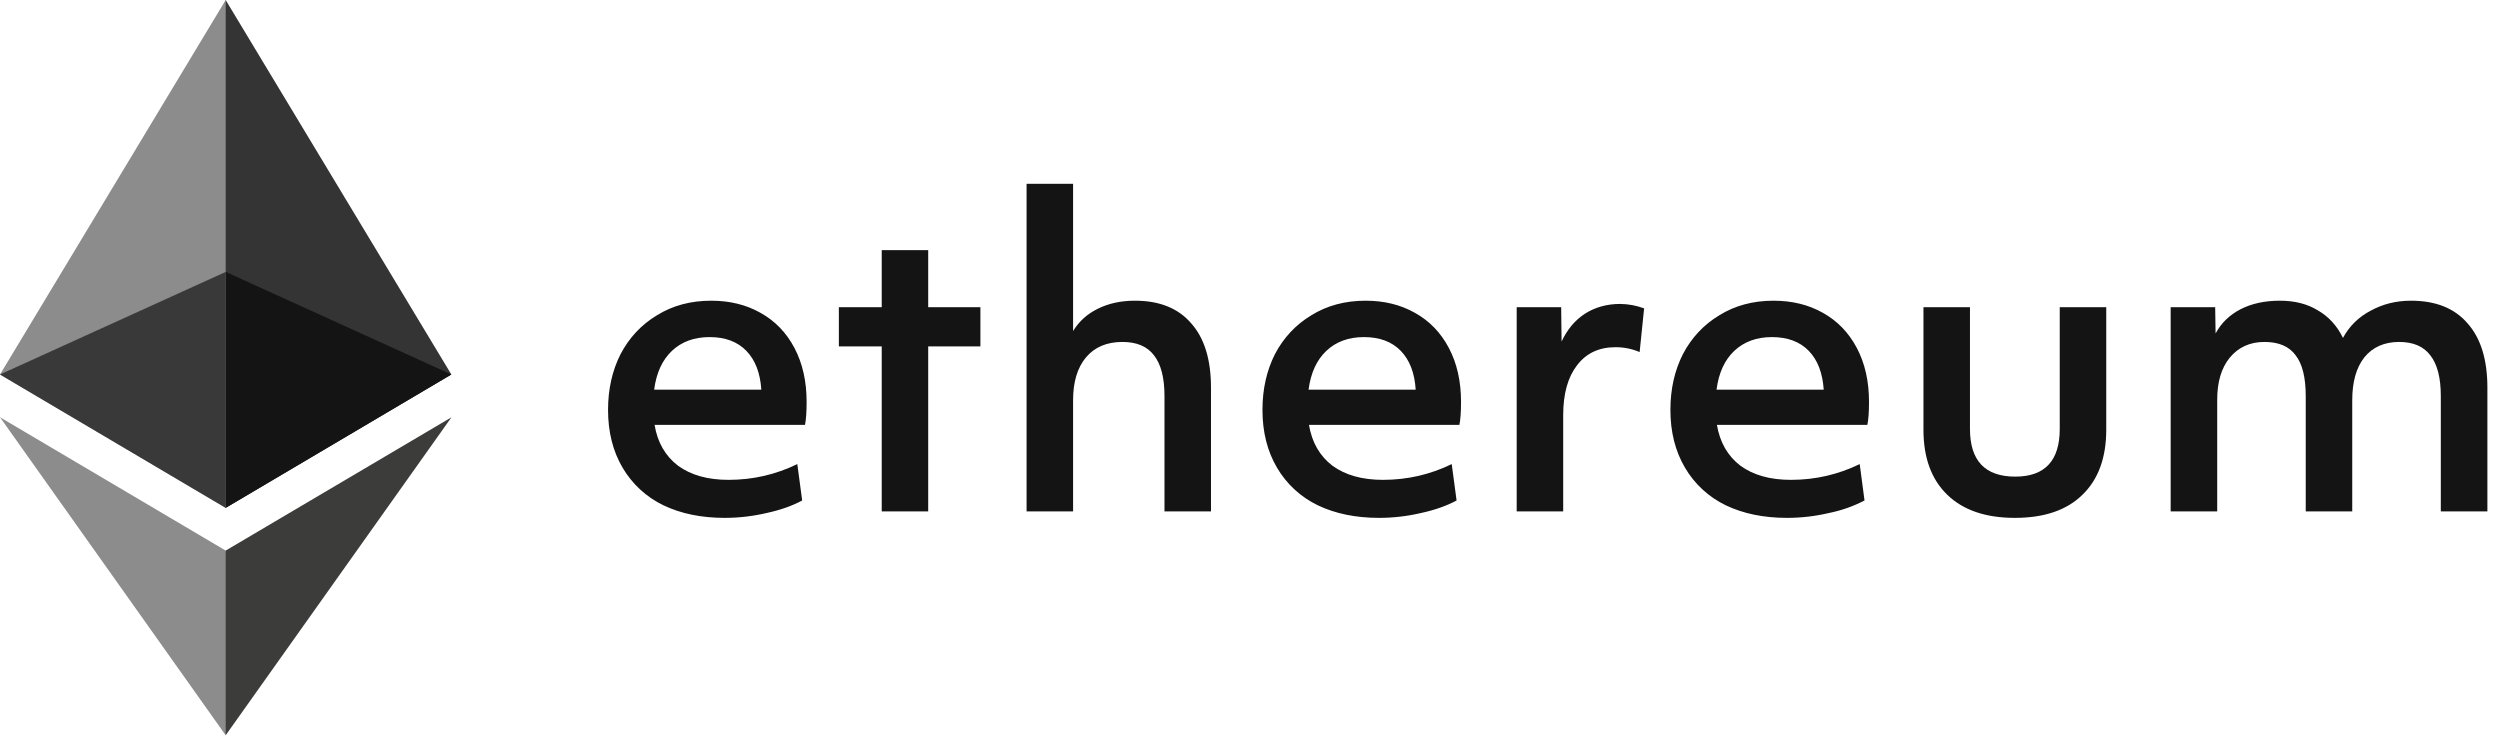
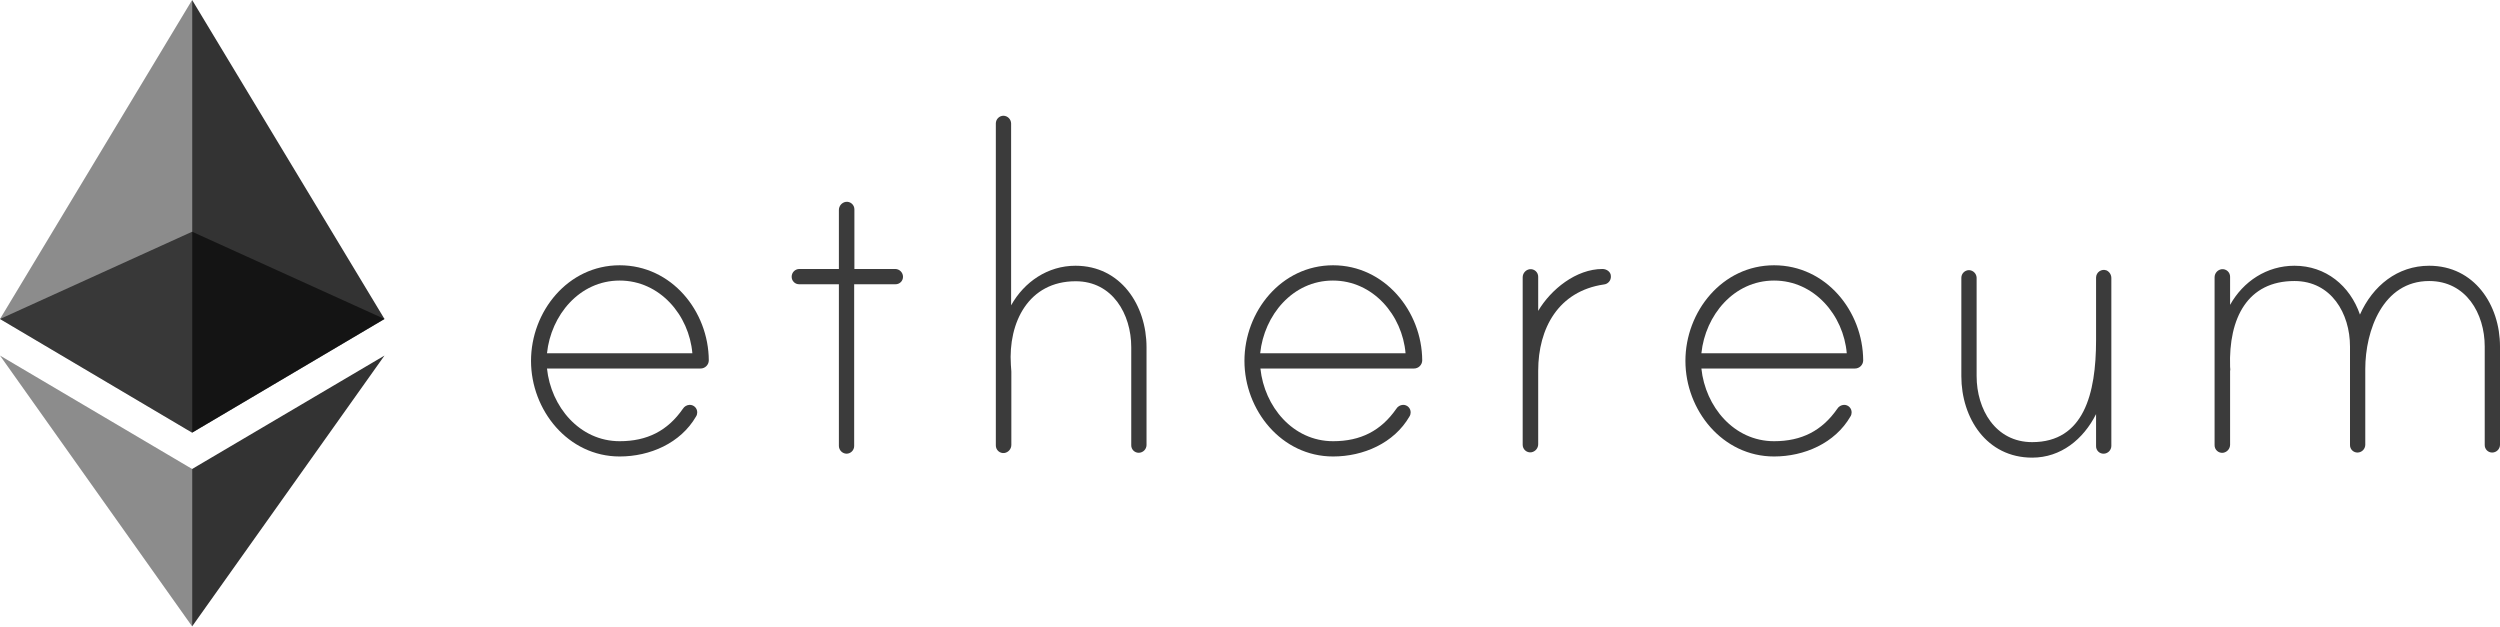
- <svg xmlns="http://www.w3.org/2000/svg" width="68" height="20" fill="none">
-   <path d="m6.138 0-.134.456V13.68l.134.134 6.139-3.628L6.138 0z" fill="#343434" />
-   <path d="M6.139 0 0 10.186l6.139 3.628V0z" fill="#8C8C8C" />
-   <path d="m6.138 14.976-.075.092v4.71l.075.222 6.142-8.65-6.142 3.626z" fill="#3C3C3B" />
-   <path d="M6.139 20v-5.024L0 11.349 6.139 20z" fill="#8C8C8C" />
-   <path d="m6.139 13.814 6.138-3.628-6.138-2.79v6.418z" fill="#141414" />
-   <path d="m0 10.186 6.139 3.628V7.396L0 10.186z" fill="#393939" />
-   <path d="M19.707 14.086c-.63 0-1.184-.114-1.66-.341a2.587 2.587 0 0 1-1.112-1.023c-.264-.447-.396-.972-.396-1.573 0-.565.114-1.07.341-1.518.235-.447.565-.8.99-1.056.425-.264.917-.396 1.474-.396.506 0 .953.11 1.342.33.396.22.704.539.924.957.22.418.33.906.33 1.463 0 .279-.015.488-.044.627h-4.092c.08.477.293.847.638 1.111.352.257.81.385 1.375.385.66 0 1.283-.143 1.87-.429l.132.99c-.271.147-.594.26-.968.341a4.978 4.978 0 0 1-1.144.132zm1.001-3.487c-.03-.455-.165-.807-.407-1.056-.242-.25-.576-.374-1-.374-.419 0-.76.125-1.024.374-.264.25-.425.601-.484 1.056h2.915zM23.983 9.422h-1.166V8.355h1.166V6.804h1.264v1.551h1.42v1.067h-1.42v4.488h-1.264V9.422zM27.923 5h1.265v4.004c.162-.264.385-.466.671-.605.294-.147.631-.22 1.012-.22.668 0 1.177.205 1.53.616.359.403.538.986.538 1.749v3.366h-1.265v-3.135c0-.499-.095-.869-.286-1.111-.183-.242-.469-.363-.858-.363-.425 0-.755.14-.99.418-.234.279-.352.667-.352 1.166v3.025h-1.265V5zM37.507 14.086c-.63 0-1.184-.114-1.661-.341a2.587 2.587 0 0 1-1.111-1.023c-.264-.447-.396-.972-.396-1.573 0-.565.114-1.07.34-1.518.235-.447.566-.8.99-1.056.426-.264.918-.396 1.475-.396.506 0 .953.11 1.342.33.396.22.704.539.924.957.22.418.33.906.33 1.463 0 .279-.015.488-.044.627h-4.092c.08.477.293.847.638 1.111.352.257.81.385 1.375.385.66 0 1.283-.143 1.87-.429l.132.99c-.272.147-.594.26-.968.341a4.978 4.978 0 0 1-1.144.132zm1-3.487c-.029-.455-.164-.807-.406-1.056-.242-.25-.576-.374-1.001-.374-.418 0-.76.125-1.023.374-.264.25-.425.601-.484 1.056h2.915zM41.254 8.355h1.21l.011.935c.154-.33.367-.583.638-.759.279-.176.598-.264.957-.264a1.925 1.925 0 0 1 .65.121l-.122 1.188a1.657 1.657 0 0 0-.66-.132c-.447 0-.795.165-1.045.495-.249.323-.374.774-.374 1.353v2.618h-1.265V8.355zM48.603 14.086c-.63 0-1.184-.114-1.66-.341a2.587 2.587 0 0 1-1.111-1.023c-.264-.447-.397-.972-.397-1.573 0-.565.114-1.07.341-1.518.235-.447.565-.8.99-1.056.426-.264.917-.396 1.474-.396.506 0 .954.11 1.343.33.395.22.703.539.924.957.22.418.33.906.33 1.463 0 .279-.015.488-.045.627H46.7c.081.477.294.847.639 1.111.352.257.81.385 1.375.385.66 0 1.283-.143 1.87-.429l.131.99a3.65 3.65 0 0 1-.968.341 4.978 4.978 0 0 1-1.144.132zm1.002-3.487c-.03-.455-.165-.807-.407-1.056-.242-.25-.576-.374-1.002-.374-.417 0-.758.125-1.023.374-.264.25-.425.601-.483 1.056h2.915zM54.804 14.086c-.792 0-1.404-.209-1.837-.627-.433-.418-.649-1.008-.649-1.771V8.355h1.265v3.311c0 .865.41 1.298 1.232 1.298.807 0 1.21-.433 1.21-1.298V8.355h1.265v3.333c0 .763-.216 1.353-.649 1.771-.425.418-1.038.627-1.837.627zM59.043 8.355h1.21l.011.715c.154-.286.382-.506.682-.66.301-.154.657-.231 1.067-.231.404 0 .748.088 1.034.264.294.169.521.418.682.748a1.77 1.77 0 0 1 .748-.737c.33-.183.697-.275 1.1-.275.675 0 1.188.205 1.54.616.36.403.54.986.54 1.749v3.366H66.39v-3.135c0-.499-.095-.869-.286-1.111-.183-.242-.465-.363-.847-.363-.403 0-.718.14-.946.418-.22.279-.33.667-.33 1.166v3.025h-1.265v-3.135c0-.506-.091-.876-.275-1.111-.176-.242-.458-.363-.847-.363-.396 0-.71.143-.946.429-.227.279-.34.66-.34 1.144v3.036h-1.266V8.355z" fill="#141414" />
+ <svg xmlns="http://www.w3.org/2000/svg" viewBox="0 0 1080 270.6">
+   <g id="Layer_2" data-name="Layer 2">
+     <g id="Layer_1-2" data-name="Layer 1">
+       <path d="M306.2,155.7a3.56,3.56,0,0,1-3.6,3.5H236.3c1.7,16.4,14,31.4,31.4,31.4,11.9,0,20.7-4.5,27.3-14a3.58,3.58,0,0,1,2.9-1.7,3.21,3.21,0,0,1,3.3,3.3,3.1,3.1,0,0,1-.5,1.7c-6.7,11.6-20,17.3-33,17.3-22.3,0-38.3-20-38.3-41.3s15.9-41.3,38.3-41.3,38.4,19.8,38.5,41.1Zm-7.1-3.1c-1.4-16.4-14-31.4-31.4-31.4s-29.7,15-31.4,31.4Z" style="fill:#3b3b3b" />
+       <path d="M386.8,116.2a3.4,3.4,0,0,1,3.3,3.3,3.21,3.21,0,0,1-3.3,3.3H369v69.9a3.33,3.33,0,0,1-3.3,3.3,3.4,3.4,0,0,1-3.3-3.3V122.8H345.3a3.21,3.21,0,0,1-3.3-3.3,3.33,3.33,0,0,1,3.3-3.3h17.1V90.7a3.55,3.55,0,0,1,3-3.5,3.27,3.27,0,0,1,3.7,3.3v25.7Z" style="fill:#3b3b3b" />
+       <path d="M495.3,150v42.3a3.4,3.4,0,0,1-3.3,3.3,3.21,3.21,0,0,1-3.3-3.3V150c0-14.3-8.1-28.5-24-28.5-20.4,0-29.2,17.8-28,36.1,0,.5.2,2.6.2,2.9v31.7a3.55,3.55,0,0,1-3,3.5,3.27,3.27,0,0,1-3.7-3.3V53.3a3.33,3.33,0,0,1,3.3-3.3,3.4,3.4,0,0,1,3.3,3.3v78.6c5.7-10.2,15.9-17.1,27.8-17.1,19.6,0,30.7,17.1,30.7,35.2Z" style="fill:#3b3b3b" />
+       <path d="M614.4,155.7a3.56,3.56,0,0,1-3.6,3.5H544.5c1.7,16.4,14,31.4,31.4,31.4,11.9,0,20.7-4.5,27.3-14a3.58,3.58,0,0,1,2.9-1.7,3.21,3.21,0,0,1,3.3,3.3,3.1,3.1,0,0,1-.5,1.7c-6.7,11.6-20,17.3-33,17.3-22.3,0-38.3-20-38.3-41.3s15.9-41.3,38.3-41.3c22.2,0,38.4,19.8,38.5,41.1Zm-7.2-3.1c-1.4-16.4-14-31.4-31.4-31.4s-29.7,15-31.4,31.4Z" style="fill:#3b3b3b" />
+       <path d="M695.9,119.3a3.37,3.37,0,0,1-3.1,3.6c-19.5,2.9-28.3,18.8-28.3,37.3v31.7a3.55,3.55,0,0,1-3,3.5,3.27,3.27,0,0,1-3.7-3.3V119.8a3.55,3.55,0,0,1,3-3.5,3.27,3.27,0,0,1,3.7,3.3v14.7c5.5-9.3,16.4-18.1,27.8-18.1C694,116.2,695.9,117.4,695.9,119.3Z" style="fill:#3b3b3b" />
+       <path d="M804.9,155.7a3.56,3.56,0,0,1-3.6,3.5H735c1.7,16.4,14,31.4,31.4,31.4,11.9,0,20.7-4.5,27.3-14a3.58,3.58,0,0,1,2.9-1.7,3.21,3.21,0,0,1,3.3,3.3,3.1,3.1,0,0,1-.5,1.7c-6.7,11.6-20,17.3-33,17.3-22.3,0-38.3-20-38.3-41.3s15.9-41.3,38.3-41.3,38.4,19.8,38.5,41.1Zm-7.1-3.1c-1.4-16.4-14-31.4-31.4-31.4s-29.7,15-31.4,31.4Z" style="fill:#3b3b3b" />
+       <path d="M912.1,120.1v72.6a3.4,3.4,0,0,1-3.3,3.3,3.21,3.21,0,0,1-3.3-3.3V178.9c-5.5,10.9-15.2,18.8-27.6,18.8-19.7,0-30.6-17.1-30.6-35.2V120a3.33,3.33,0,0,1,3.3-3.3,3.4,3.4,0,0,1,3.3,3.3v42.5c0,14.3,8.1,28.5,24,28.5,22.3,0,27.6-20.9,27.6-44V119.9a3.35,3.35,0,0,1,4.5-3.1,3.63,3.63,0,0,1,2.1,3.3Z" style="fill:#3b3b3b" />
+       <path d="M1080,149.7v42.5a3.4,3.4,0,0,1-3.3,3.3,3.21,3.21,0,0,1-3.3-3.3V149.7c0-14.3-8.1-28.3-24-28.3-20,0-27.6,21.4-27.6,38v32.8a3.4,3.4,0,0,1-3.3,3.3,3.21,3.21,0,0,1-3.3-3.3V149.7c0-14.3-8.1-28.3-24-28.3-20.2,0-28.5,15.9-27.8,37.1,0,.5.2,1.4,0,1.7v31.9a3.55,3.55,0,0,1-3,3.5,3.27,3.27,0,0,1-3.7-3.3V119.8a3.55,3.55,0,0,1,3-3.5,3.27,3.27,0,0,1,3.7,3.3v12.1c5.7-10.2,15.9-16.9,27.8-16.9,13.5,0,24,8.6,28.3,21.1,5.5-12.4,16.2-21.1,29.9-21.1,19.5,0,30.6,16.9,30.6,34.9Z" style="fill:#3b3b3b" />
+       <path d="M83,100.1,0,137.8l83,49.1,83.1-49.1Z" style="opacity:0.6;isolation:isolate" />
+       <path d="M0,137.8l83,49.1V0Z" style="opacity:0.45;isolation:isolate" />
+       <path d="M83,0V186.9l83.1-49.1Z" style="opacity:0.8;isolation:isolate" />
+       <path d="M0,153.6l83,117v-68Z" style="opacity:0.45;isolation:isolate" />
+       <path d="M83,202.6v68l83.1-117Z" style="opacity:0.8;isolation:isolate" />
+     </g>
+   </g>
</svg>
